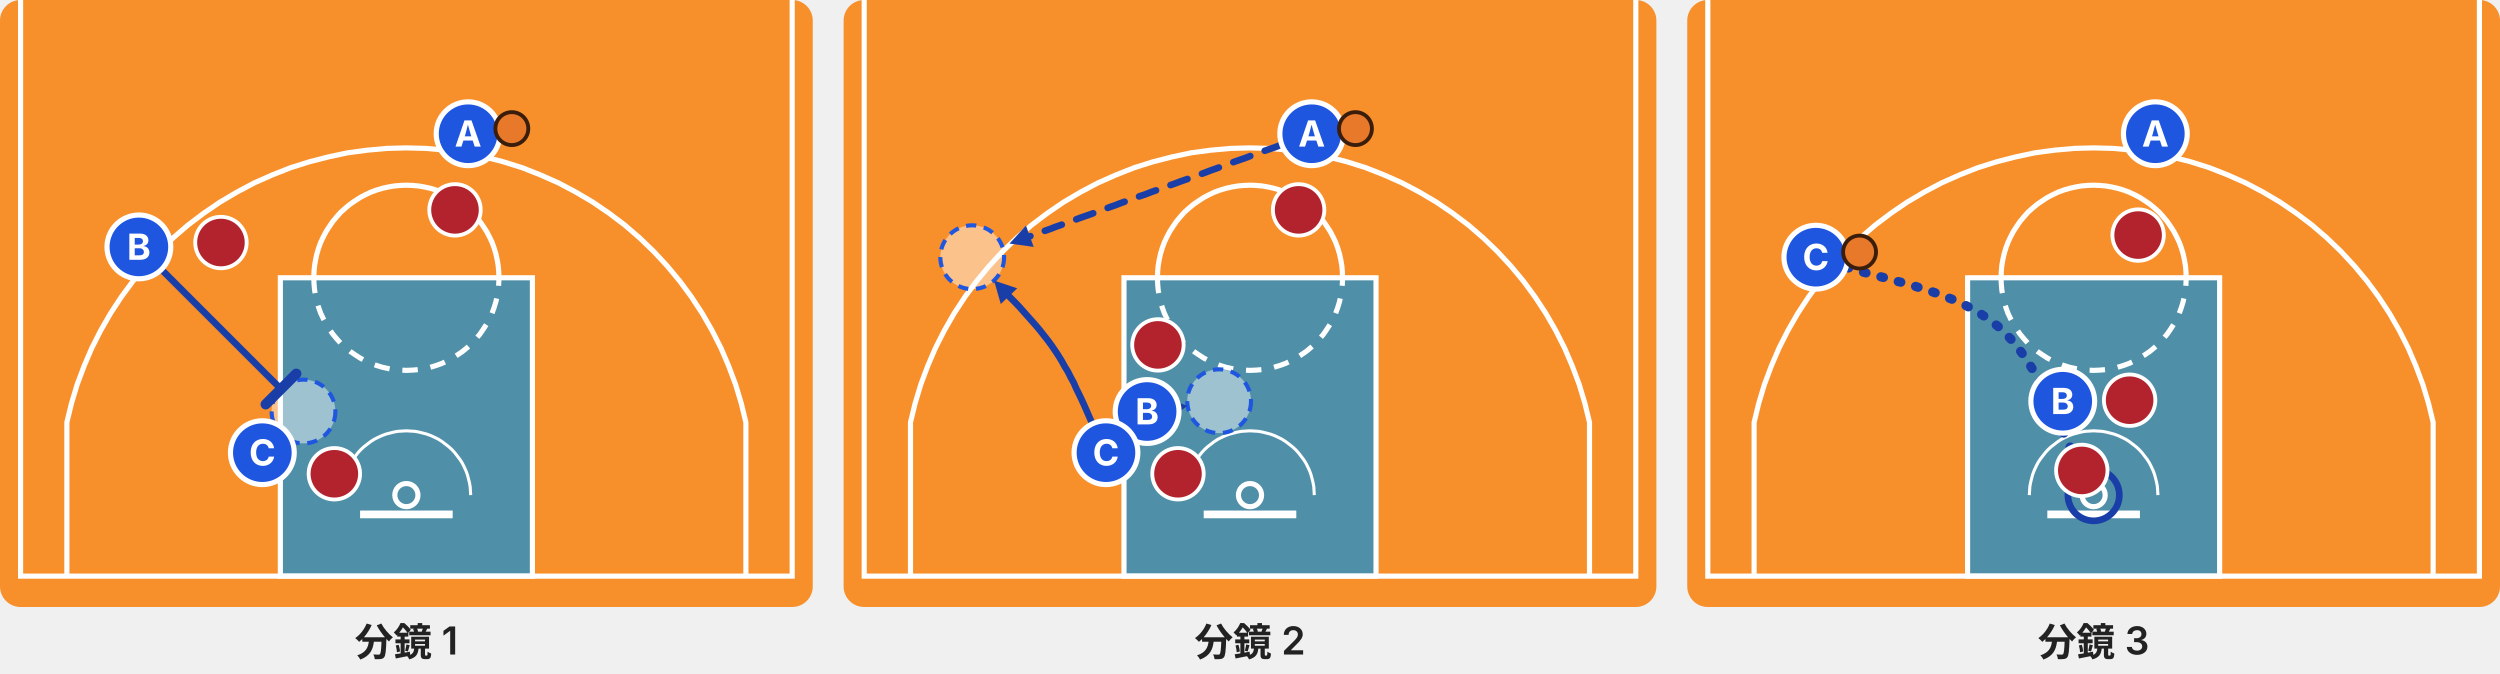
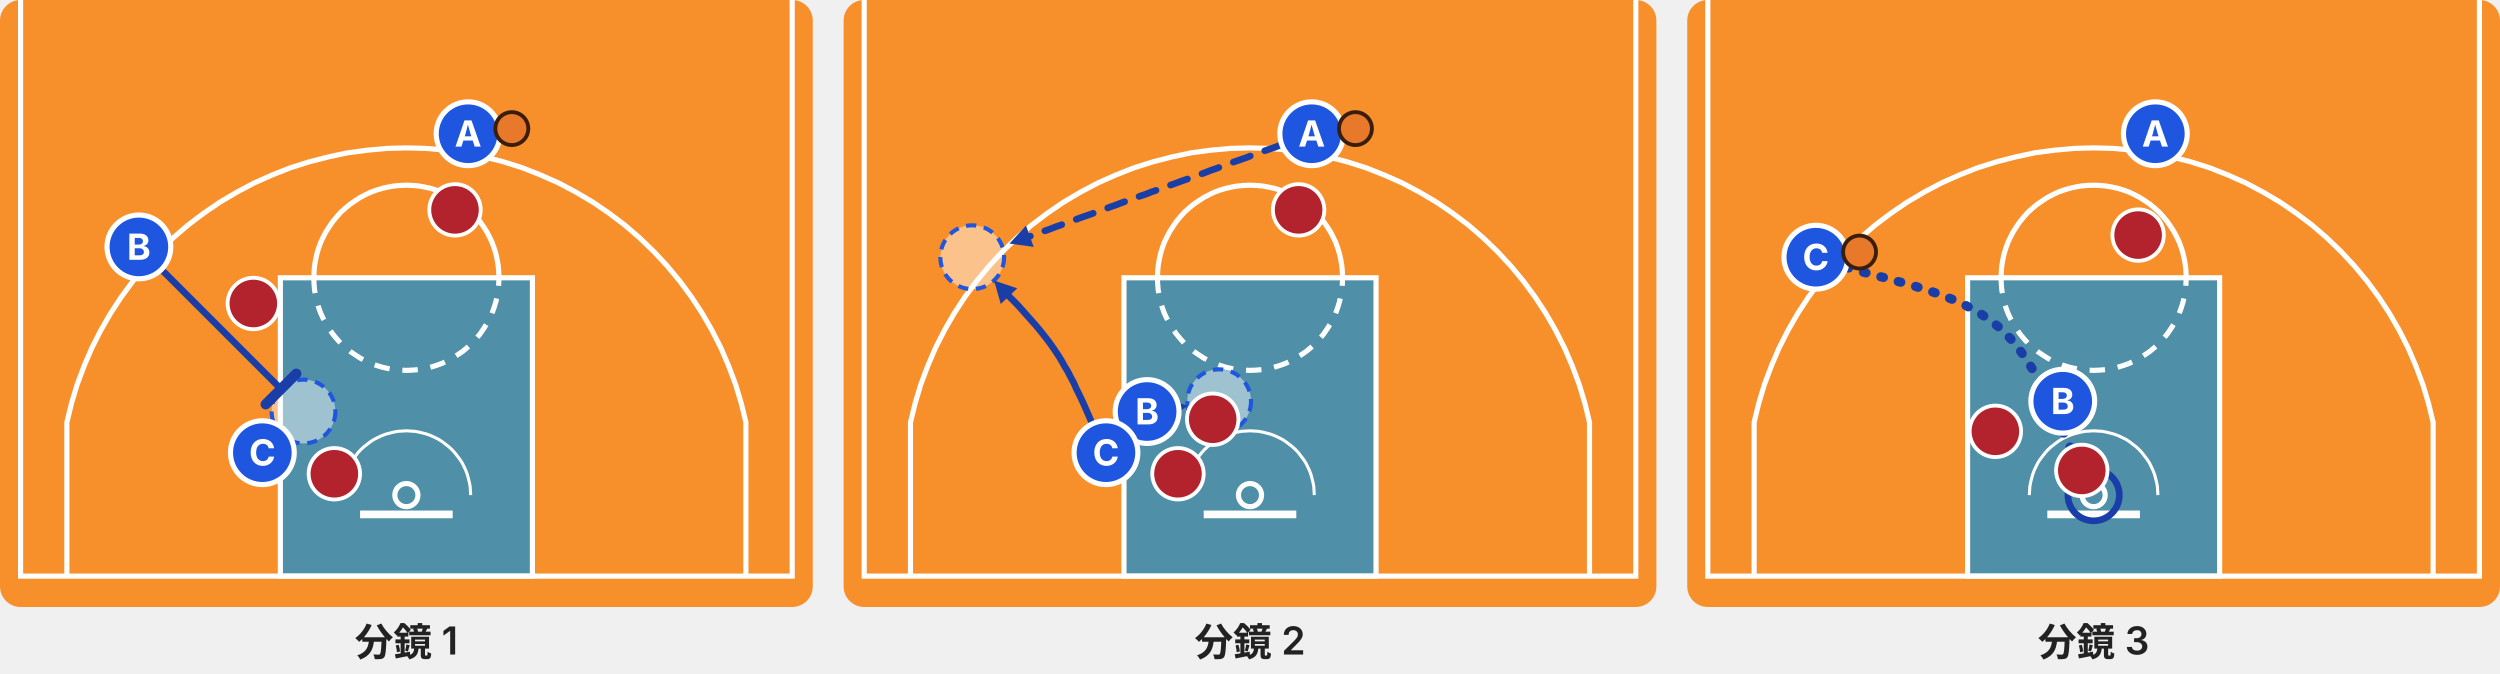
<svg xmlns="http://www.w3.org/2000/svg" viewBox="0 0 972.0 262.0" width="972.0" height="262.0" font-family="-apple-system, 'PingFang TC', 'Noto Sans TC', sans-serif">
  <g transform="translate(0,0)">
    <rect width="316.0" height="236.0" rx="8" fill="#f7902b" />
    <rect x="109.0" y="108.0" width="98.0" height="116.0" fill="#4f8fa8" stroke="#ffffff" stroke-width="2" />
    <polyline points="8.0,0.0 8.0,224.0 308.0,224.0 308.0,0.0" fill="none" stroke="#ffffff" stroke-width="2" />
    <polyline points="194.0,108.0 193.9,105.6 193.7,103.3 193.3,101.0 192.8,98.7 192.1,96.4 191.3,94.2 190.3,92.1 189.2,90.0 187.9,88.0 186.6,86.1 185.1,84.3 183.5,82.5 181.7,80.9 179.9,79.4 178.0,78.1 176.0,76.8 173.9,75.7 171.8,74.7 169.6,73.9 167.3,73.2 165.0,72.7 162.7,72.3 160.4,72.1 158.0,72.0 155.6,72.1 153.3,72.3 151.0,72.7 148.7,73.2 146.4,73.9 144.2,74.7 142.1,75.7 140.0,76.8 138.0,78.1 136.1,79.4 134.3,80.9 132.5,82.5 130.9,84.3 129.4,86.1 128.1,88.0 126.8,90.0 125.7,92.1 124.7,94.2 123.9,96.4 123.2,98.7 122.7,101.0 122.3,103.3 122.1,105.6 122.0,108.0" fill="none" stroke="#ffffff" stroke-width="2" />
    <polyline points="122.0,108.0 122.1,110.4 122.3,112.7 122.7,115.0 123.2,117.3 123.9,119.6 124.7,121.8 125.7,123.9 126.8,126.0 128.1,128.0 129.4,129.9 130.9,131.7 132.5,133.5 134.3,135.1 136.1,136.6 138.0,137.9 140.0,139.2 142.1,140.3 144.2,141.3 146.4,142.1 148.7,142.8 151.0,143.3 153.3,143.7 155.6,143.9 158.0,144.0 160.4,143.9 162.7,143.7 165.0,143.3 167.3,142.8 169.6,142.1 171.8,141.3 173.9,140.3 176.0,139.2 178.0,137.9 179.9,136.6 181.7,135.1 183.5,133.5 185.1,131.7 186.6,129.9 187.9,128.0 189.2,126.0 190.3,123.9 191.3,121.8 192.1,119.6 192.8,117.3 193.3,115.0 193.7,112.7 193.9,110.4 194.0,108.0" fill="none" stroke="#ffffff" stroke-width="2" stroke-dasharray="6 5" />
    <polyline points="290.0,224.0 290.0,164.2 288.2,156.8 286.0,149.5 283.3,142.3 280.3,135.3 276.8,128.4 273.0,121.8 268.8,115.4 264.3,109.3 259.4,103.4 254.2,97.8 248.7,92.5 242.9,87.5 236.8,82.9 230.5,78.6 223.9,74.7 217.1,71.1 210.1,68.0 203.0,65.2 195.7,62.9 188.3,61.0 180.8,59.4 173.3,58.4 165.6,57.7 158.0,57.5 150.4,57.7 142.7,58.4 135.2,59.4 127.7,61.0 120.3,62.9 113.0,65.2 105.9,68.0 98.9,71.1 92.1,74.7 85.5,78.6 79.2,82.9 73.1,87.5 67.3,92.5 61.8,97.8 56.6,103.4 51.7,109.3 47.2,115.4 43.0,121.8 39.2,128.4 35.7,135.3 32.7,142.3 30.0,149.5 27.8,156.8 26.0,164.2 26.0,224.0" fill="none" stroke="#ffffff" stroke-width="2" />
    <polyline points="183.0,192.5 182.9,190.9 182.8,189.2 182.5,187.6 182.1,186.0 181.7,184.5 181.1,182.9 180.4,181.4 179.7,180.0 178.8,178.6 177.8,177.3 176.8,176.0 175.7,174.8 174.5,173.7 173.2,172.7 171.9,171.7 170.5,170.8 169.1,170.1 167.6,169.4 166.0,168.8 164.5,168.4 162.9,168.0 161.3,167.7 159.6,167.6 158.0,167.5 156.4,167.6 154.7,167.7 153.1,168.0 151.5,168.4 150.0,168.8 148.4,169.4 146.9,170.1 145.5,170.8 144.1,171.7 142.8,172.7 141.5,173.7 140.3,174.8 139.2,176.0 138.2,177.3 137.2,178.6 136.3,180.0 135.6,181.4 134.9,182.9 134.3,184.5 133.9,186.0 133.5,187.6 133.2,189.2 133.1,190.9 133.0,192.5" fill="none" stroke="#ffffff" stroke-width="1.2" />
    <line x1="140.0" y1="200.0" x2="176.0" y2="200.0" stroke="#ffffff" stroke-width="3" />
    <circle cx="158.0" cy="192.5" r="4.5" fill="none" stroke="#ffffff" stroke-width="2" />
    <circle cx="118.0" cy="160.0" r="12.4" fill="#ffffff" fill-opacity="0.45" stroke="#1f56e0" stroke-width="1.6" stroke-dasharray="4 3" />
    <polyline points="62.8,104.8 64.4,106.4 66.1,108.1 67.8,109.8 69.6,111.6 71.3,113.3 73.0,115.0 74.8,116.8 76.5,118.5 78.2,120.2 79.9,121.9 81.7,123.7 83.4,125.4 85.1,127.1 86.9,128.9 88.6,130.6 90.3,132.3 92.1,134.1 93.8,135.8 95.5,137.5 97.2,139.2 99.0,141.0 100.7,142.7 102.4,144.4 104.2,146.2 105.9,147.9 107.6,149.6 109.2,151.2" fill="none" stroke="#1a3ea8" stroke-width="2.6" stroke-linecap="round" stroke-linejoin="round" />
    <line x1="115.2" y1="145.3" x2="103.3" y2="157.2" stroke="#1a3ea8" stroke-width="4" stroke-linecap="round" />
    <circle cx="176.9" cy="81.6" r="10.0" fill="#b3232d" stroke="#fff" stroke-width="1.5" />
-     <circle cx="85.9" cy="94.3" r="10.0" fill="#b3232d" stroke="#fff" stroke-width="1.5" />
+     <circle cx="98.5" cy="118.0" r="10.0" fill="#b3232d" stroke="#fff" stroke-width="1.5" />
    <circle cx="130.0" cy="184.2" r="10.0" fill="#b3232d" stroke="#fff" stroke-width="1.5" />
    <circle cx="182.0" cy="52.0" r="12.4" fill="#1f56e0" stroke="#fff" stroke-width="2" />
    <text x="182.0" y="57.0" font-size="14" font-weight="700" fill="#fff" text-anchor="middle">A</text>
    <circle cx="54.0" cy="96.0" r="12.4" fill="#1f56e0" stroke="#fff" stroke-width="2" />
    <text x="54.0" y="101.0" font-size="14" font-weight="700" fill="#fff" text-anchor="middle">B</text>
    <circle cx="102.0" cy="176.0" r="12.4" fill="#1f56e0" stroke="#fff" stroke-width="2" />
    <text x="102.0" y="181.0" font-size="14" font-weight="700" fill="#fff" text-anchor="middle">C</text>
    <circle cx="199.0" cy="50.0" r="6.4" fill="#e8782a" stroke="#3b1d0b" stroke-width="1.5" />
    <text x="158.0" y="255.0" font-size="15" font-weight="600" fill="#222" text-anchor="middle">分鏡 1</text>
  </g>
  <g transform="translate(328,0)">
    <rect width="316.0" height="236.0" rx="8" fill="#f7902b" />
    <rect x="109.0" y="108.0" width="98.0" height="116.0" fill="#4f8fa8" stroke="#ffffff" stroke-width="2" />
    <polyline points="8.0,0.0 8.0,224.0 308.0,224.0 308.0,0.0" fill="none" stroke="#ffffff" stroke-width="2" />
    <polyline points="194.0,108.0 193.9,105.6 193.7,103.3 193.3,101.0 192.8,98.7 192.1,96.4 191.3,94.2 190.3,92.1 189.2,90.0 187.9,88.0 186.6,86.1 185.1,84.3 183.5,82.5 181.7,80.9 179.9,79.4 178.0,78.1 176.0,76.8 173.9,75.7 171.8,74.7 169.6,73.9 167.3,73.2 165.0,72.7 162.7,72.3 160.4,72.1 158.0,72.0 155.6,72.1 153.3,72.3 151.0,72.7 148.7,73.2 146.4,73.9 144.2,74.7 142.1,75.7 140.0,76.8 138.0,78.1 136.1,79.4 134.3,80.9 132.5,82.5 130.9,84.3 129.4,86.1 128.1,88.0 126.8,90.0 125.7,92.1 124.7,94.2 123.9,96.4 123.2,98.7 122.7,101.0 122.3,103.3 122.1,105.6 122.0,108.0" fill="none" stroke="#ffffff" stroke-width="2" />
    <polyline points="122.0,108.0 122.1,110.4 122.3,112.7 122.7,115.0 123.2,117.3 123.9,119.6 124.7,121.8 125.7,123.9 126.8,126.0 128.1,128.0 129.4,129.9 130.9,131.7 132.5,133.5 134.3,135.1 136.1,136.6 138.0,137.9 140.0,139.2 142.1,140.3 144.2,141.3 146.4,142.1 148.7,142.8 151.0,143.3 153.3,143.7 155.6,143.9 158.0,144.0 160.4,143.9 162.7,143.7 165.0,143.3 167.3,142.8 169.6,142.1 171.8,141.3 173.9,140.3 176.0,139.2 178.0,137.9 179.9,136.6 181.7,135.1 183.5,133.5 185.1,131.7 186.6,129.9 187.9,128.0 189.2,126.0 190.3,123.9 191.3,121.8 192.1,119.6 192.8,117.3 193.3,115.0 193.7,112.7 193.9,110.4 194.0,108.0" fill="none" stroke="#ffffff" stroke-width="2" stroke-dasharray="6 5" />
    <polyline points="290.0,224.0 290.0,164.2 288.2,156.8 286.0,149.5 283.3,142.3 280.3,135.3 276.8,128.4 273.0,121.8 268.8,115.4 264.3,109.3 259.4,103.4 254.2,97.8 248.7,92.5 242.9,87.5 236.8,82.9 230.5,78.6 223.9,74.7 217.1,71.1 210.1,68.0 203.0,65.2 195.7,62.9 188.3,61.0 180.8,59.4 173.3,58.4 165.6,57.7 158.0,57.5 150.4,57.7 142.7,58.4 135.2,59.4 127.7,61.0 120.3,62.9 113.0,65.2 105.9,68.0 98.9,71.1 92.1,74.7 85.5,78.6 79.2,82.9 73.1,87.5 67.3,92.5 61.8,97.8 56.6,103.4 51.7,109.3 47.2,115.4 43.0,121.8 39.2,128.4 35.7,135.3 32.7,142.3 30.0,149.5 27.8,156.8 26.0,164.2 26.0,224.0" fill="none" stroke="#ffffff" stroke-width="2" />
    <polyline points="183.0,192.5 182.9,190.9 182.8,189.2 182.5,187.6 182.1,186.0 181.7,184.5 181.1,182.9 180.4,181.4 179.7,180.0 178.8,178.6 177.8,177.3 176.8,176.0 175.7,174.8 174.5,173.7 173.2,172.7 171.9,171.7 170.5,170.8 169.1,170.1 167.6,169.4 166.0,168.8 164.5,168.4 162.9,168.0 161.3,167.7 159.6,167.6 158.0,167.5 156.4,167.6 154.7,167.7 153.1,168.0 151.5,168.4 150.0,168.8 148.4,169.4 146.9,170.1 145.5,170.8 144.1,171.7 142.8,172.7 141.5,173.7 140.3,174.8 139.2,176.0 138.2,177.3 137.2,178.6 136.3,180.0 135.6,181.4 134.9,182.9 134.3,184.5 133.9,186.0 133.5,187.6 133.2,189.2 133.1,190.9 133.0,192.5" fill="none" stroke="#ffffff" stroke-width="1.2" />
    <line x1="140.0" y1="200.0" x2="176.0" y2="200.0" stroke="#ffffff" stroke-width="3" />
    <circle cx="158.0" cy="192.5" r="4.5" fill="none" stroke="#ffffff" stroke-width="2" />
    <circle cx="50.0" cy="100.0" r="12.4" fill="#ffffff" fill-opacity="0.45" stroke="#1f56e0" stroke-width="1.6" stroke-dasharray="4 3" />
    <circle cx="146.0" cy="156.0" r="12.4" fill="#ffffff" fill-opacity="0.45" stroke="#1f56e0" stroke-width="1.6" stroke-dasharray="4 3" />
    <polyline points="96.8,164.8 96.7,164.7 95.7,162.5 94.7,160.2 93.7,157.9 92.7,155.7 91.6,153.4 90.5,151.2 89.5,148.9 88.3,146.7 87.2,144.5 85.9,142.4 84.7,140.2 83.4,138.1 82.0,136.0 80.7,134.1 79.3,132.2 77.8,130.3 76.3,128.4 74.8,126.6 73.2,124.8 71.6,123.0 70.0,121.2 68.4,119.4 66.7,117.6 65.0,115.9 63.3,114.1 63.2,114.0" fill="none" stroke="#1a3ea8" stroke-width="2.6" stroke-linecap="round" stroke-linejoin="round" />
    <polygon points="58.5,109.1 61.1,118.2 67.5,112.1" fill="#1a3ea8" />
    <polyline points="" fill="none" stroke="#1a3ea8" stroke-width="2.6" stroke-linecap="round" stroke-linejoin="round" />
    <polygon points="133.7,157.8 124.8,154.6 126.0,163.3" fill="#1a3ea8" />
    <polyline points="170.3,56.2 168.1,57.1 165.8,57.9 163.5,58.7 161.2,59.6 158.8,60.4 156.5,61.3 154.2,62.1 151.9,62.9 149.6,63.8 147.3,64.6 144.9,65.5 142.6,66.3 140.3,67.2 138.0,68.0 135.7,68.8 133.4,69.7 131.1,70.5 128.7,71.4 126.4,72.2 124.1,73.1 121.8,73.9 119.5,74.7 117.2,75.6 114.8,76.4 112.5,77.3 110.2,78.1 107.9,78.9 105.6,79.8 103.3,80.6 100.9,81.5 98.6,82.3 96.3,83.2 94.0,84.0 91.7,84.8 89.4,85.7 87.1,86.5 84.7,87.4 82.4,88.2 80.1,89.1 77.8,89.9 75.5,90.7 73.2,91.6 70.9,92.4" fill="none" stroke="#1a3ea8" stroke-width="2.6" stroke-linecap="round" stroke-linejoin="round" stroke-dasharray="7 6" />
    <polygon points="64.5,94.7 73.9,96.0 70.9,87.7" fill="#1a3ea8" />
    <circle cx="176.9" cy="81.6" r="10.0" fill="#b3232d" stroke="#fff" stroke-width="1.5" />
-     <circle cx="122.2" cy="134.1" r="10.0" fill="#b3232d" stroke="#fff" stroke-width="1.5" />
+     <circle cx="143.5" cy="163.0" r="10.0" fill="#b3232d" stroke="#fff" stroke-width="1.5" />
    <circle cx="130.0" cy="184.2" r="10.0" fill="#b3232d" stroke="#fff" stroke-width="1.5" />
    <circle cx="182.0" cy="52.0" r="12.4" fill="#1f56e0" stroke="#fff" stroke-width="2" />
    <text x="182.0" y="57.0" font-size="14" font-weight="700" fill="#fff" text-anchor="middle">A</text>
    <circle cx="118.0" cy="160.0" r="12.4" fill="#1f56e0" stroke="#fff" stroke-width="2" />
    <text x="118.0" y="165.0" font-size="14" font-weight="700" fill="#fff" text-anchor="middle">B</text>
    <circle cx="102.0" cy="176.0" r="12.4" fill="#1f56e0" stroke="#fff" stroke-width="2" />
    <text x="102.0" y="181.0" font-size="14" font-weight="700" fill="#fff" text-anchor="middle">C</text>
    <circle cx="199.0" cy="50.0" r="6.4" fill="#e8782a" stroke="#3b1d0b" stroke-width="1.5" />
    <text x="158.0" y="255.0" font-size="15" font-weight="600" fill="#222" text-anchor="middle">分鏡 2</text>
  </g>
  <g transform="translate(656,0)">
    <rect width="316.0" height="236.0" rx="8" fill="#f7902b" />
    <rect x="109.0" y="108.0" width="98.0" height="116.0" fill="#4f8fa8" stroke="#ffffff" stroke-width="2" />
    <polyline points="8.0,0.0 8.0,224.0 308.0,224.0 308.0,0.0" fill="none" stroke="#ffffff" stroke-width="2" />
    <polyline points="194.0,108.0 193.9,105.6 193.7,103.3 193.3,101.0 192.8,98.7 192.1,96.4 191.3,94.2 190.3,92.1 189.2,90.0 187.9,88.0 186.6,86.1 185.1,84.3 183.5,82.5 181.7,80.9 179.9,79.4 178.0,78.1 176.0,76.8 173.9,75.7 171.8,74.7 169.6,73.9 167.3,73.2 165.0,72.7 162.7,72.3 160.4,72.1 158.0,72.0 155.6,72.1 153.3,72.3 151.0,72.7 148.7,73.2 146.4,73.9 144.2,74.7 142.1,75.7 140.0,76.8 138.0,78.1 136.1,79.4 134.3,80.9 132.5,82.5 130.9,84.3 129.4,86.1 128.1,88.0 126.8,90.0 125.7,92.1 124.7,94.2 123.9,96.4 123.2,98.7 122.7,101.0 122.3,103.3 122.1,105.6 122.0,108.0" fill="none" stroke="#ffffff" stroke-width="2" />
    <polyline points="122.0,108.0 122.1,110.4 122.3,112.7 122.7,115.0 123.2,117.3 123.9,119.6 124.7,121.8 125.7,123.9 126.8,126.0 128.1,128.0 129.4,129.9 130.9,131.7 132.5,133.5 134.3,135.1 136.1,136.6 138.0,137.9 140.0,139.2 142.1,140.3 144.2,141.3 146.4,142.1 148.7,142.8 151.0,143.3 153.3,143.7 155.6,143.9 158.0,144.0 160.4,143.9 162.7,143.7 165.0,143.3 167.3,142.8 169.6,142.1 171.8,141.3 173.9,140.3 176.0,139.2 178.0,137.9 179.9,136.6 181.7,135.1 183.5,133.5 185.1,131.7 186.6,129.9 187.9,128.0 189.2,126.0 190.3,123.9 191.3,121.8 192.1,119.6 192.8,117.3 193.3,115.0 193.7,112.7 193.9,110.4 194.0,108.0" fill="none" stroke="#ffffff" stroke-width="2" stroke-dasharray="6 5" />
    <polyline points="290.0,224.0 290.0,164.2 288.2,156.8 286.0,149.5 283.3,142.3 280.3,135.3 276.8,128.4 273.0,121.8 268.8,115.4 264.3,109.3 259.4,103.4 254.2,97.8 248.7,92.5 242.9,87.5 236.8,82.9 230.5,78.6 223.9,74.7 217.1,71.1 210.1,68.0 203.0,65.2 195.7,62.9 188.3,61.0 180.8,59.4 173.3,58.4 165.6,57.7 158.0,57.5 150.4,57.7 142.7,58.4 135.2,59.4 127.7,61.0 120.3,62.9 113.0,65.2 105.9,68.0 98.9,71.1 92.1,74.7 85.5,78.6 79.2,82.9 73.1,87.5 67.3,92.5 61.8,97.8 56.6,103.4 51.7,109.3 47.2,115.4 43.0,121.8 39.2,128.4 35.7,135.3 32.7,142.3 30.0,149.5 27.8,156.8 26.0,164.2 26.0,224.0" fill="none" stroke="#ffffff" stroke-width="2" />
    <polyline points="183.0,192.5 182.9,190.9 182.8,189.2 182.5,187.6 182.1,186.0 181.7,184.5 181.1,182.9 180.4,181.4 179.7,180.0 178.8,178.6 177.8,177.3 176.8,176.0 175.7,174.8 174.5,173.7 173.2,172.7 171.9,171.7 170.5,170.8 169.1,170.1 167.6,169.4 166.0,168.8 164.5,168.4 162.9,168.0 161.3,167.7 159.6,167.6 158.0,167.5 156.4,167.6 154.7,167.7 153.1,168.0 151.5,168.4 150.0,168.8 148.4,169.4 146.9,170.1 145.5,170.8 144.1,171.7 142.8,172.7 141.5,173.7 140.3,174.8 139.2,176.0 138.2,177.3 137.2,178.6 136.3,180.0 135.6,181.4 134.9,182.9 134.3,184.5 133.9,186.0 133.5,187.6 133.2,189.2 133.1,190.9 133.0,192.5" fill="none" stroke="#ffffff" stroke-width="1.2" />
    <line x1="140.0" y1="200.0" x2="176.0" y2="200.0" stroke="#ffffff" stroke-width="3" />
    <circle cx="158.0" cy="192.5" r="4.5" fill="none" stroke="#ffffff" stroke-width="2" />
    <polyline points="61.8,103.9 64.2,104.6 66.6,105.3 69.1,106.0 71.5,106.6 74.0,107.3 76.4,107.9 78.9,108.6 81.3,109.3 83.8,109.9 86.2,110.6 88.6,111.3 91.0,112.1 93.4,112.8 95.7,113.6 98.0,114.4 100.3,115.3 102.6,116.2 104.8,117.1 107.0,118.1 109.1,119.2 111.1,120.3 113.2,121.4 115.1,122.7 117.0,124.0 118.9,125.4 120.7,126.8 122.4,128.3 124.0,130.0 125.6,131.6 127.1,133.4 128.6,135.2 130.0,137.1 131.3,139.0 132.7,141.0 133.9,143.0 135.2,145.1 136.4,147.2 137.5,149.4 138.7,151.6 139.8,153.8 140.9,156.1 141.9,158.4 143.0,160.7 144.0,163.0 145.1,165.3 146.1,167.6 147.1,169.9 148.2,172.3 149.2,174.6 150.2,176.9 151.3,179.2 152.3,181.5 153.4,183.6" fill="none" stroke="#1a3ea8" stroke-width="3.6" stroke-linecap="round" stroke-linejoin="round" stroke-dasharray="1 6" />
    <circle cx="158.0" cy="192.5" r="10.0" fill="none" stroke="#1a3ea8" stroke-width="2.6" />
    <circle cx="175.3" cy="91.4" r="10.0" fill="#b3232d" stroke="#fff" stroke-width="1.5" />
-     <circle cx="172.0" cy="155.6" r="10.0" fill="#b3232d" stroke="#fff" stroke-width="1.5" />
+     <circle cx="119.8" cy="167.7" r="10.0" fill="#b3232d" stroke="#fff" stroke-width="1.5" />
    <circle cx="153.4" cy="182.9" r="10.0" fill="#b3232d" stroke="#fff" stroke-width="1.5" />
    <circle cx="182.0" cy="52.0" r="12.4" fill="#1f56e0" stroke="#fff" stroke-width="2" />
    <text x="182.0" y="57.0" font-size="14" font-weight="700" fill="#fff" text-anchor="middle">A</text>
    <circle cx="146.0" cy="156.0" r="12.4" fill="#1f56e0" stroke="#fff" stroke-width="2" />
    <text x="146.0" y="161.0" font-size="14" font-weight="700" fill="#fff" text-anchor="middle">B</text>
    <circle cx="50.0" cy="100.0" r="12.4" fill="#1f56e0" stroke="#fff" stroke-width="2" />
    <text x="50.0" y="105.0" font-size="14" font-weight="700" fill="#fff" text-anchor="middle">C</text>
    <circle cx="67.0" cy="98.0" r="6.4" fill="#e8782a" stroke="#3b1d0b" stroke-width="1.5" />
    <text x="158.0" y="255.0" font-size="15" font-weight="600" fill="#222" text-anchor="middle">分鏡 3</text>
  </g>
</svg>
